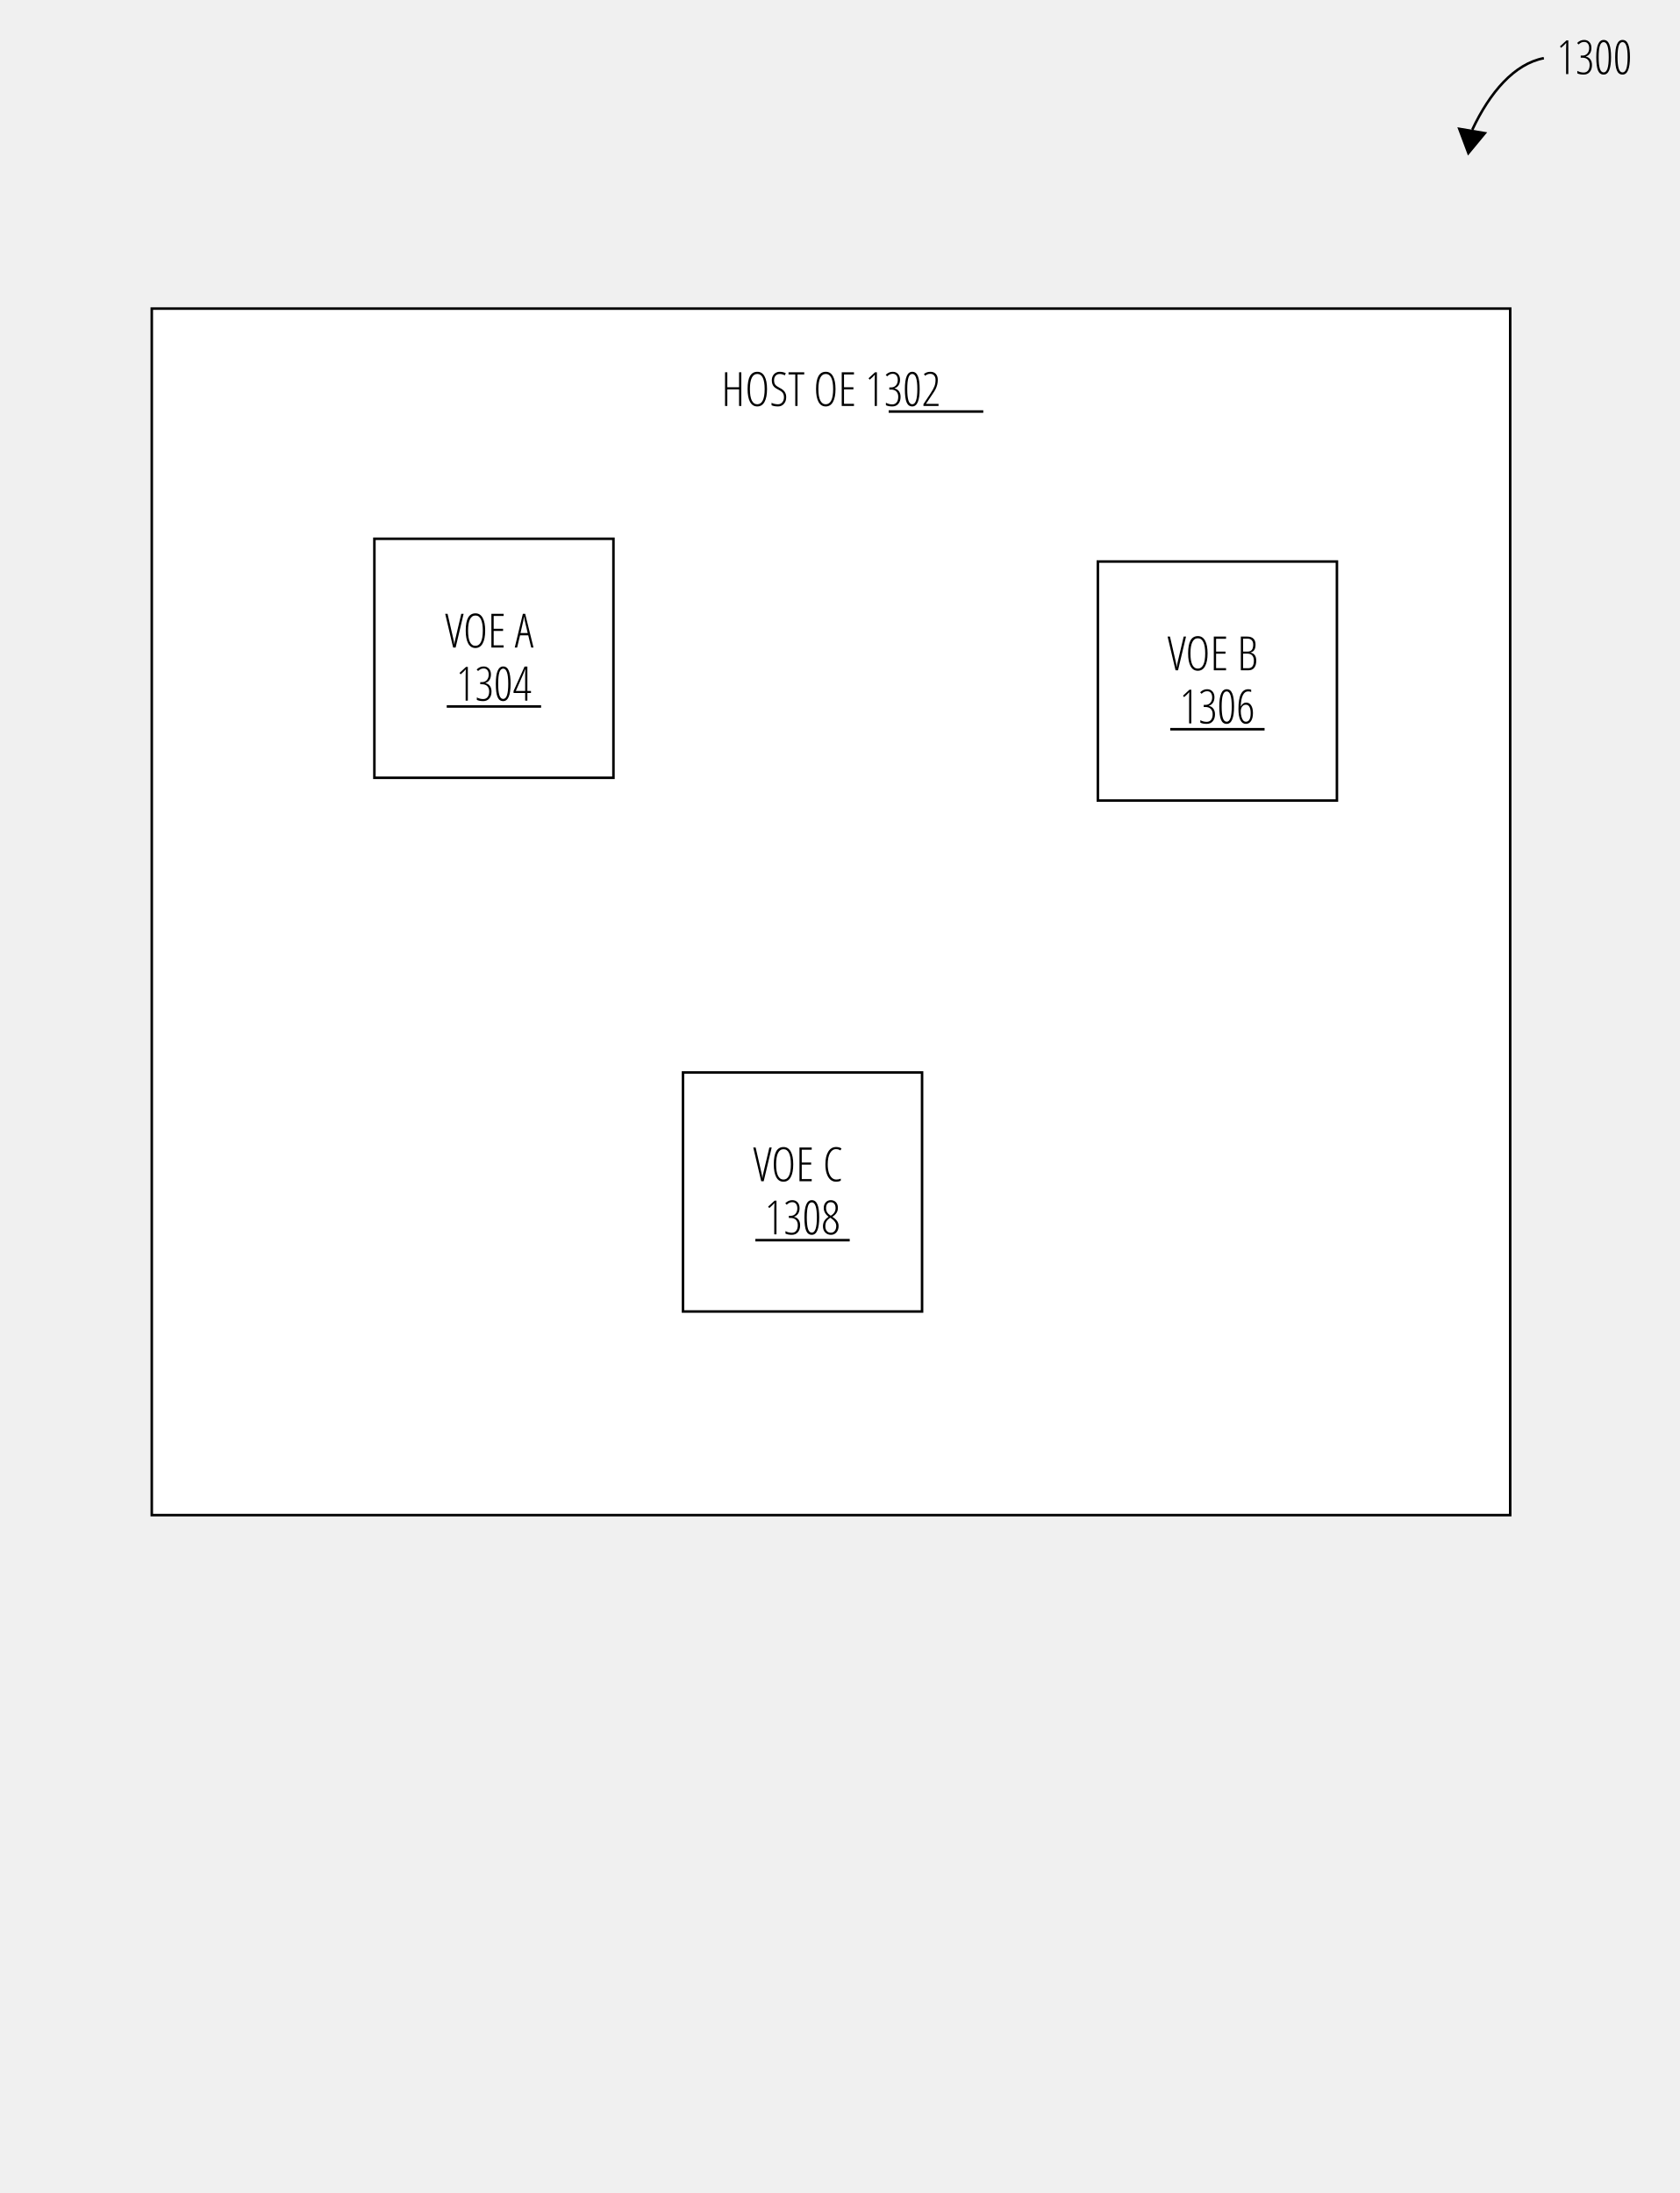
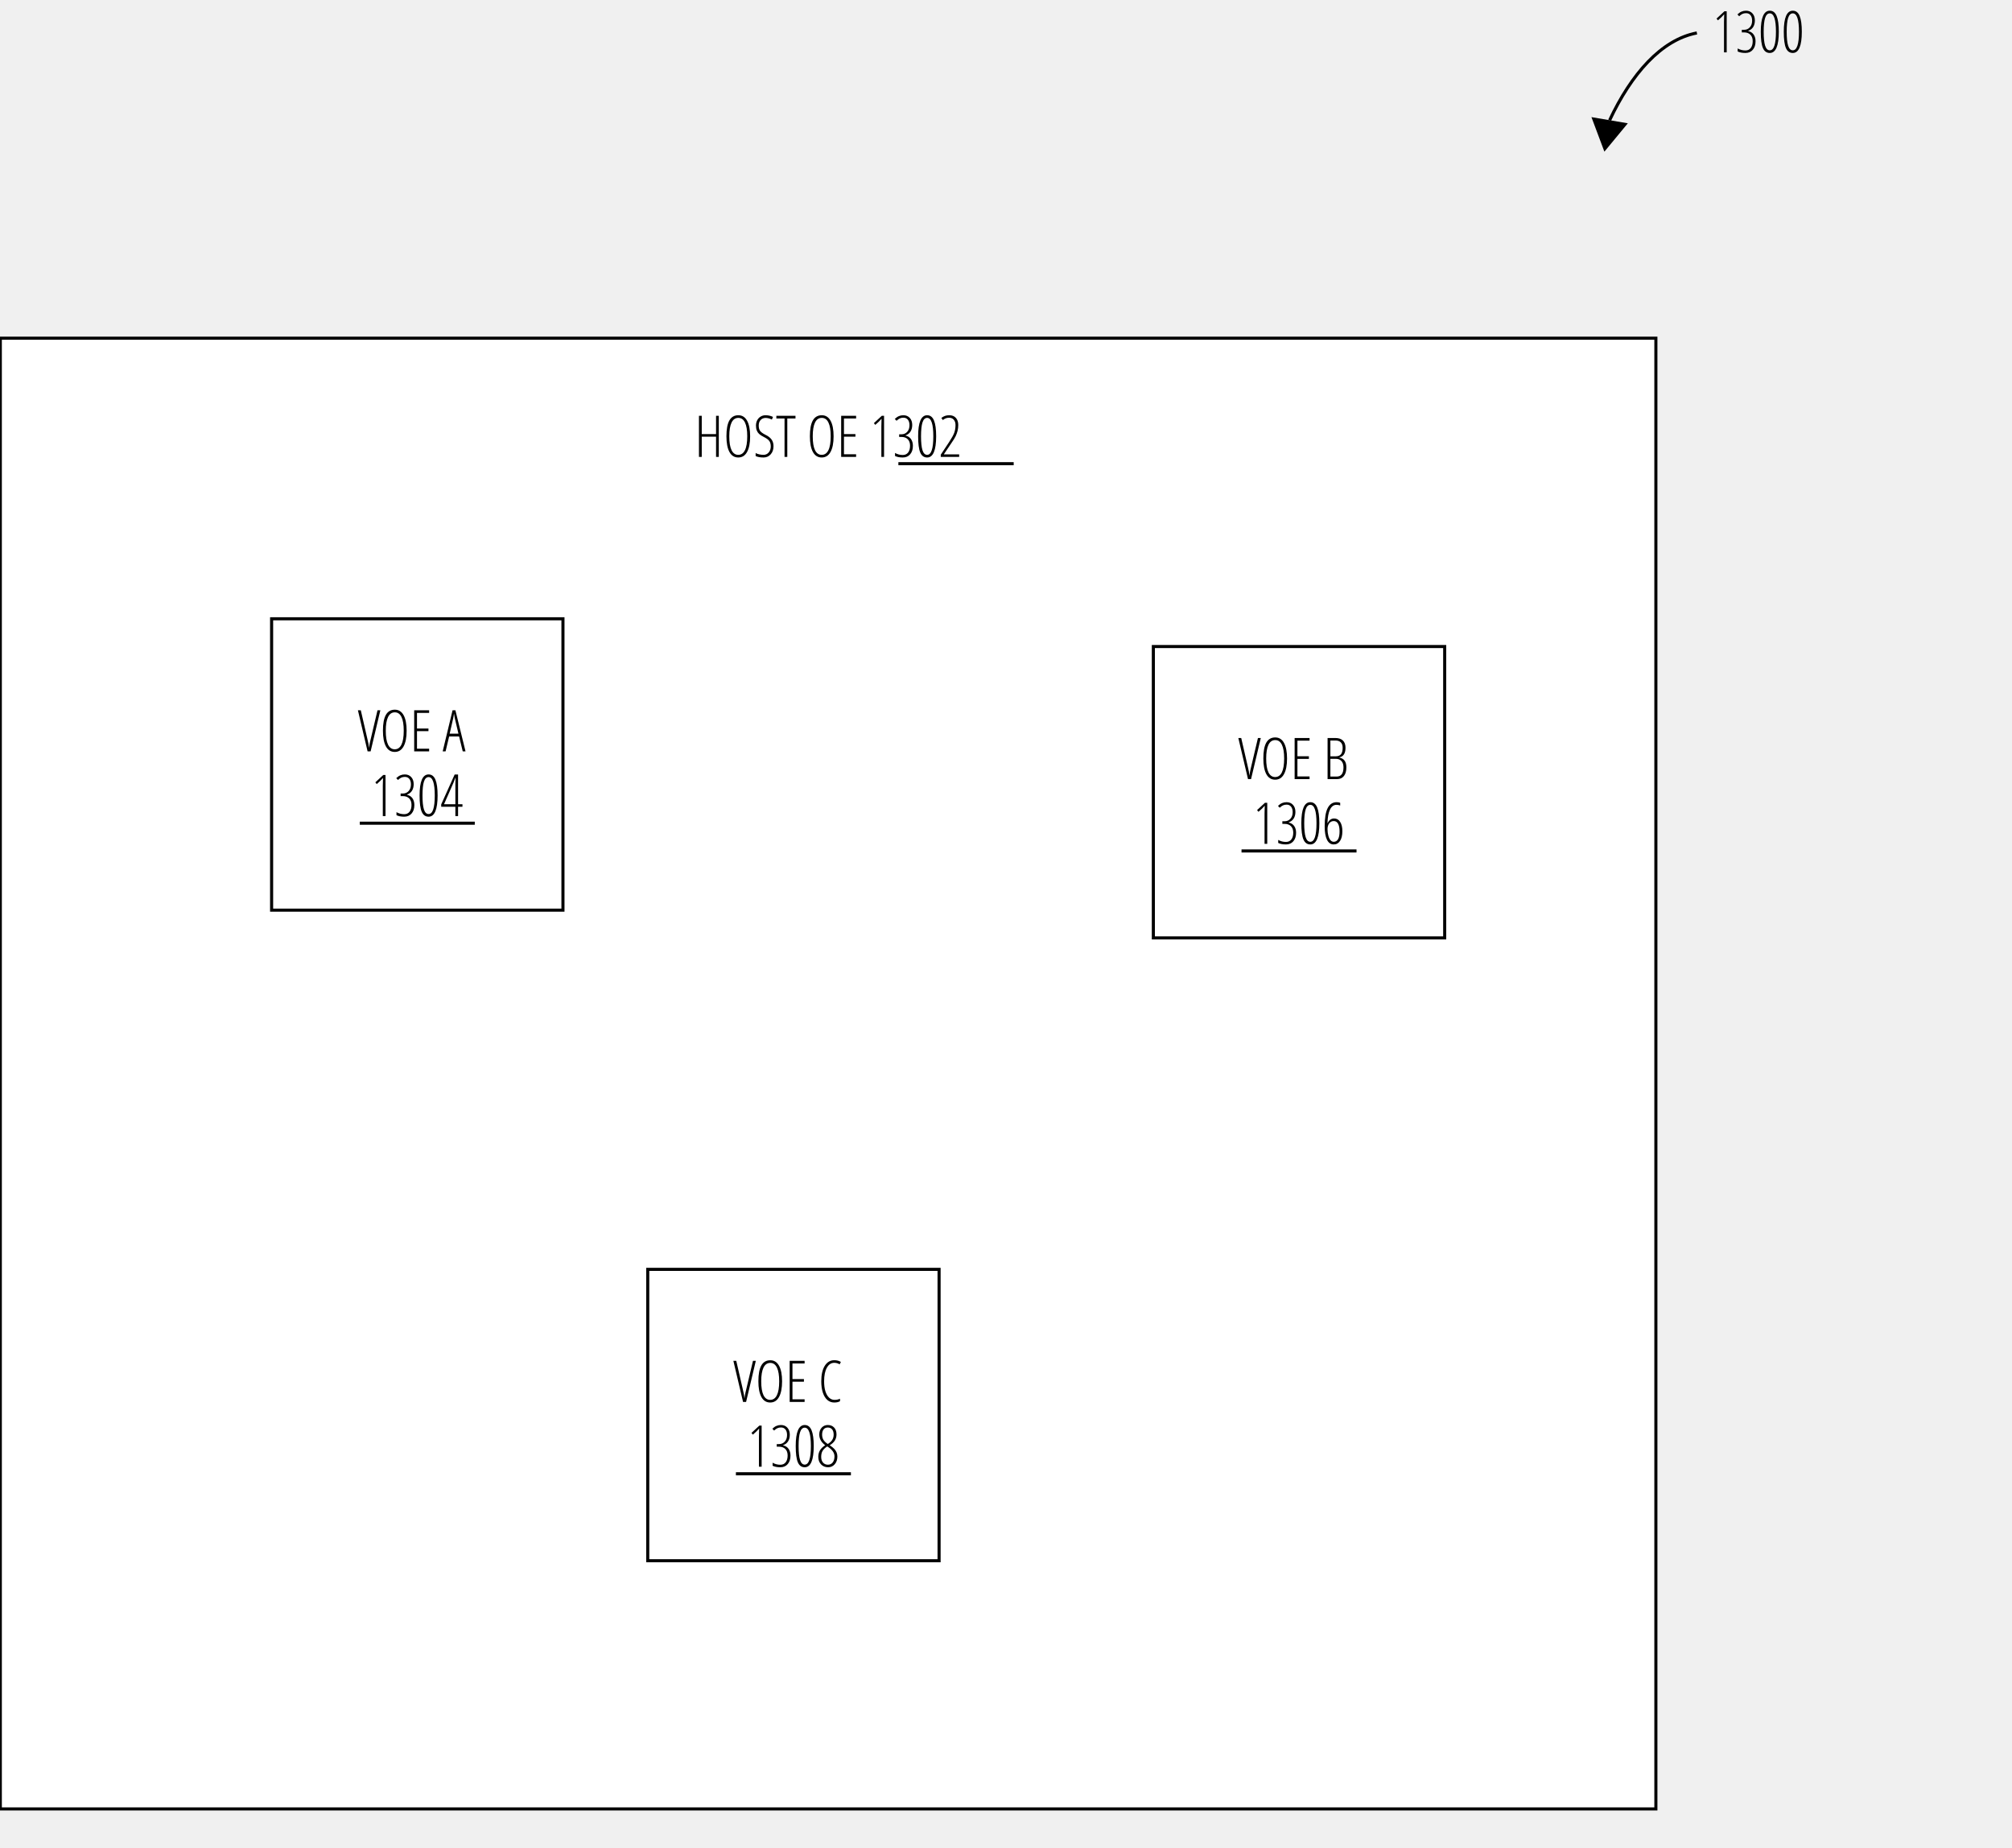
- <svg xmlns="http://www.w3.org/2000/svg" version="1.1" width="664" height="867">
+ <svg xmlns="http://www.w3.org/2000/svg" version="1.1" width="652.612" height="599.1" viewBox="59.9 12.312 652.612 599.1">
  <g>
    <g transform="translate(582,23)">
      <polygon fill="#000000" points="0,0 4.2,11.2 11.8,2" transform="translate(-5.9,27.3)" />
      <rect fill="none" width="1" height="1" transform="translate(33.3,-0.5)" />
      <g>
        <g>
          <rect x="0" y="0" width="28.3" height="28.3" opacity="0" />
          <path fill="none" stroke="#000000" stroke-width="1" d="M28.3,0C16.7,2.2,7,13.4,0,28.3" />
        </g>
      </g>
      <rect stroke="none" stroke-width="0" fill="#FFFFFF" x="0" y="0" width="0" height="0" />
      <path stroke="#000000" fill="none" />
      <text font-family="OpenSansCondensedLight" font-size="14pt" fill="black" transform="translate(0,0)" />
      <rect stroke-width="0" fill="none" width="1" height="1" transform="translate(33.3,-0.5)" />
      <text font-family="OpenSansCondensedLight" font-size="14pt" fill="black" text-decoration="none" transform="translate(33.3,-0.5)">
        <tspan x="0" y="6.8">1300</tspan>
      </text>
      <path stroke="#000000" fill="none" transform="translate(33.3,-0.5)" />
    </g>
    <g transform="translate(60,122)">
      <g>
        <g>
          <path d="M537,0H0v477h537V0L537,0z" stroke="#000000" stroke-dasharray="none" fill="#FFFFFF" />
          <rect x="23.5" y="21.7" width="490.1" height="433.5" fill="none" />
          <circle fill="none" cx="268.5" cy="0" r="0.1" />
          <circle fill="none" cx="401.6" cy="0" r="0.1" />
          <circle fill="none" cx="537" cy="120.3" r="0.1" />
          <circle fill="none" cx="537" cy="238.5" r="0.1" />
          <circle fill="none" cx="537" cy="356.7" r="0.1" />
          <circle fill="none" cx="401.6" cy="477" r="0.1" />
          <circle fill="none" cx="268.5" cy="477" r="0.1" />
          <circle fill="none" cx="135.5" cy="477" r="0.1" />
          <circle fill="none" cx="0" cy="356.7" r="0.1" />
          <circle fill="none" cx="0" cy="238.5" r="0.1" />
          <circle fill="none" cx="0" cy="120.3" r="0.1" />
          <circle fill="none" cx="135.5" cy="0" r="0.1" />
        </g>
      </g>
      <rect stroke="none" stroke-width="0" fill="#FFFFFF" x="0" y="0" width="0" height="0" transform="translate(536.9,238.4)" />
      <path stroke="#000000" fill="none" d="" />
      <text font-family="OpenSansCondensedLight" font-size="14pt" fill="black" transform="translate(536.9,238.4)" />
      <rect stroke-width="0" fill="none" width="490.1" height="433.5" transform="translate(23.5,21.7)" />
      <text font-family="OpenSansCondensedLight" font-size="14pt" fill="black" transform="translate(23.5,21.7)" text-anchor="middle">
        <tspan x="245" y="16.8">HOST OE 1302</tspan>
      </text>
      <path stroke="#000000" fill="none" transform="translate(23.5,21.7)" d="M 267.8 19 305.2 19" />
    </g>
    <g transform="translate(148,213)">
      <g>
        <g>
          <path d="M94.5,0H0v94.5h94.5V0L94.5,0z" stroke="#000000" stroke-dasharray="none" fill="#FFFFFF" />
          <rect x="4.1" y="4.3" width="86.2" height="85.9" fill="none" />
          <circle fill="none" cx="47.2" cy="0" r="0.1" />
          <circle fill="none" cx="70.7" cy="0" r="0.1" />
          <circle fill="none" cx="94.5" cy="23.8" r="0.1" />
          <circle fill="none" cx="94.5" cy="47.2" r="0.1" />
          <circle fill="none" cx="94.5" cy="70.7" r="0.1" />
          <circle fill="none" cx="70.7" cy="94.5" r="0.1" />
          <circle fill="none" cx="47.2" cy="94.5" r="0.1" />
          <circle fill="none" cx="23.8" cy="94.5" r="0.1" />
          <circle fill="none" cx="0" cy="70.7" r="0.1" />
          <circle fill="none" cx="0" cy="47.2" r="0.1" />
          <circle fill="none" cx="0" cy="23.8" r="0.1" />
          <circle fill="none" cx="23.8" cy="0" r="0.1" />
        </g>
      </g>
      <rect stroke="none" stroke-width="0" fill="#FFFFFF" x="0" y="0" width="0" height="0" transform="translate(94.4,47.1)" />
      <path stroke="#000000" fill="none" d="" />
      <text font-family="OpenSansCondensedLight" font-size="14pt" fill="black" transform="translate(94.4,47.1)" />
      <rect stroke-width="0" fill="none" width="86.2" height="85.9" transform="translate(4.1,4.3)" />
      <text font-family="OpenSansCondensedLight" font-size="14pt" fill="black" transform="translate(4.1,4.3)" text-anchor="middle">
        <tspan x="43.1" y="38.7">VOE A</tspan>
        <tspan x="43.1" y="59.7">1304</tspan>
      </text>
      <path stroke="#000000" fill="none" transform="translate(4.1,4.3)" d="M 24.5 62 61.8 62" />
    </g>
    <g transform="translate(434,222)">
      <g>
        <g>
          <path d="M94.5,0H0v94.5h94.5V0L94.5,0z" stroke="#000000" stroke-dasharray="none" fill="#FFFFFF" />
          <rect x="4.1" y="4.3" width="86.2" height="85.9" fill="none" />
          <circle fill="none" cx="47.2" cy="0" r="0.1" />
          <circle fill="none" cx="70.7" cy="0" r="0.1" />
          <circle fill="none" cx="94.5" cy="23.8" r="0.1" />
          <circle fill="none" cx="94.5" cy="47.2" r="0.1" />
          <circle fill="none" cx="94.5" cy="70.7" r="0.1" />
          <circle fill="none" cx="70.7" cy="94.5" r="0.1" />
          <circle fill="none" cx="47.2" cy="94.5" r="0.1" />
          <circle fill="none" cx="23.8" cy="94.5" r="0.1" />
          <circle fill="none" cx="0" cy="70.7" r="0.1" />
          <circle fill="none" cx="0" cy="47.2" r="0.1" />
          <circle fill="none" cx="0" cy="23.8" r="0.1" />
          <circle fill="none" cx="23.8" cy="0" r="0.1" />
        </g>
      </g>
      <rect stroke="none" stroke-width="0" fill="#FFFFFF" x="0" y="0" width="0" height="0" transform="translate(94.4,47.1)" />
      <path stroke="#000000" fill="none" d="" />
      <text font-family="OpenSansCondensedLight" font-size="14pt" fill="black" transform="translate(94.4,47.1)" />
      <rect stroke-width="0" fill="none" width="86.2" height="85.9" transform="translate(4.1,4.3)" />
      <text font-family="OpenSansCondensedLight" font-size="14pt" fill="black" transform="translate(4.1,4.3)" text-anchor="middle">
        <tspan x="43.1" y="38.7">VOE B</tspan>
        <tspan x="43.1" y="59.7">1306</tspan>
      </text>
      <path stroke="#000000" fill="none" transform="translate(4.1,4.3)" d="M 24.5 62 61.8 62" />
    </g>
    <g transform="translate(270,424)">
      <g>
        <g>
          <path d="M94.5,0H0v94.5h94.5V0L94.5,0z" stroke="#000000" stroke-dasharray="none" fill="#FFFFFF" />
          <rect x="4.1" y="4.3" width="86.2" height="85.9" fill="none" />
          <circle fill="none" cx="47.2" cy="0" r="0.1" />
          <circle fill="none" cx="70.7" cy="0" r="0.1" />
          <circle fill="none" cx="94.5" cy="23.8" r="0.1" />
          <circle fill="none" cx="94.5" cy="47.2" r="0.1" />
          <circle fill="none" cx="94.5" cy="70.7" r="0.1" />
          <circle fill="none" cx="70.7" cy="94.5" r="0.1" />
          <circle fill="none" cx="47.2" cy="94.5" r="0.1" />
          <circle fill="none" cx="23.8" cy="94.5" r="0.1" />
          <circle fill="none" cx="0" cy="70.7" r="0.1" />
          <circle fill="none" cx="0" cy="47.2" r="0.1" />
          <circle fill="none" cx="0" cy="23.8" r="0.1" />
          <circle fill="none" cx="23.8" cy="0" r="0.1" />
        </g>
      </g>
      <rect stroke="none" stroke-width="0" fill="#FFFFFF" x="0" y="0" width="0" height="0" transform="translate(94.4,47.1)" />
      <path stroke="#000000" fill="none" d="" />
      <text font-family="OpenSansCondensedLight" font-size="14pt" fill="black" transform="translate(94.4,47.1)" />
      <rect stroke-width="0" fill="none" width="86.2" height="85.9" transform="translate(4.1,4.3)" />
      <text font-family="OpenSansCondensedLight" font-size="14pt" fill="black" transform="translate(4.1,4.3)" text-anchor="middle">
        <tspan x="43.1" y="38.7">VOE C</tspan>
        <tspan x="43.1" y="59.7">1308</tspan>
      </text>
      <path stroke="#000000" fill="none" transform="translate(4.1,4.3)" d="M 24.5 62 61.8 62" />
    </g>
  </g>
  <defs />
</svg>
